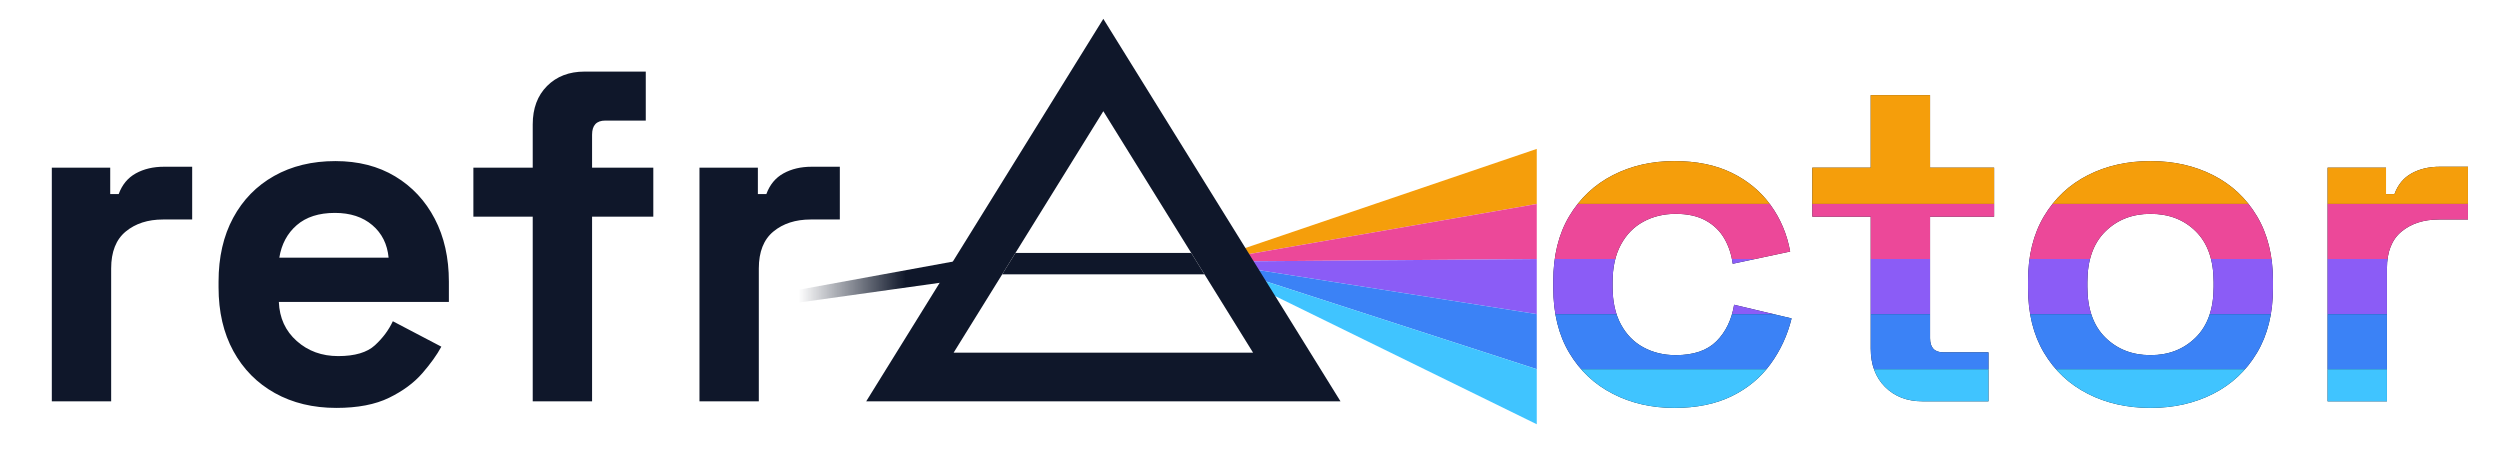
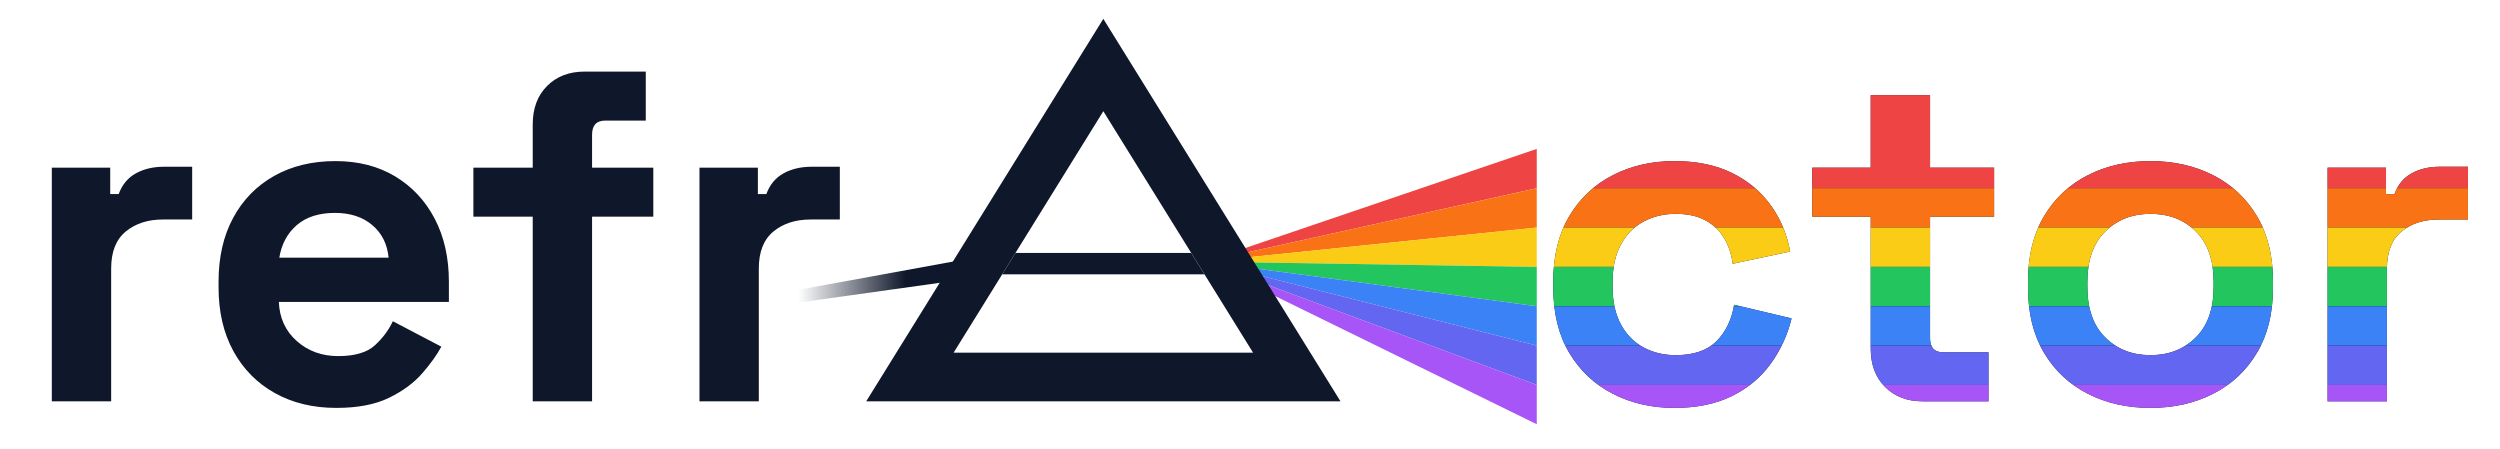
<svg xmlns="http://www.w3.org/2000/svg" viewBox="-4 -85.2 530.76 95.2" role="img" aria-label="Refractor">
  <defs>
    <linearGradient id="in-rf" gradientUnits="userSpaceOnUse" x1="165.54" y1="0" x2="198.02" y2="0">
      <stop offset="0" stop-color="#0f172a" stop-opacity="0" />
      <stop offset=".7" stop-color="#0f172a" />
    </linearGradient>
  </defs>
  <path d="M165.54 -23.68L208.36 -31.5L208.36 -26.96L165.54 -20.96Z" fill="url(#in-rf)" />
-   <path d="M257.3 -31.5L322.26 -53.59L322.26 -41.9L257.3 -30.59Z" fill="#F59E0B" />
-   <path d="M257.3 -30.59L322.26 -41.9L322.26 -30.21L257.3 -29.69Z" fill="#EC4899" />
-   <path d="M257.3 -29.69L322.26 -30.21L322.26 -18.51L257.3 -28.78Z" fill="#8B5CF6" />
-   <path d="M257.3 -28.78L322.26 -18.51L322.26 -6.82L257.3 -27.87Z" fill="#3B82F6" />
-   <path d="M257.3 -27.87L322.26 -6.82L322.26 4.87L257.3 -26.96Z" fill="#40C4FF" />
+   <path d="M257.3 -31.5L322.26 -53.59L322.26 -45.24L257.3 -30.85Z" fill="#EF4444" />
+   <path d="M257.3 -30.85L322.26 -45.24L322.26 -36.89L257.3 -30.2Z" fill="#F97316" />
+   <path d="M257.3 -30.2L322.26 -36.89L322.26 -28.54L257.3 -29.56Z" fill="#FACC15" />
+   <path d="M257.3 -29.56L322.26 -28.54L322.26 -20.18L257.3 -28.91Z" fill="#22C55E" />
+   <path d="M257.3 -28.91L322.26 -20.18L322.26 -11.83L257.3 -28.26Z" fill="#3B82F6" />
+   <path d="M257.3 -28.26L322.26 -11.83L322.26 -3.48L257.3 -27.61Z" fill="#6366F1" />
+   <path d="M257.3 -27.61L322.26 -3.48L322.26 4.87L257.3 -26.96Z" fill="#A855F7" />
  <path d="M230.24 -81.2L179.9 0L280.59 0ZM230.24 -61.59L262.03 -10.33L198.46 -10.33Z" fill="#0f172a" fill-rule="evenodd" />
  <path d="M211.59 -31.5L248.9 -31.5L251.71 -26.96L208.77 -26.96Z" fill="#0f172a" />
  <path d="M19.60 0L7 0L7-49.60L19.40-49.60L19.40-44L21.20-44Q22.30-47 24.85-48.40Q27.40-49.80 30.80-49.80L30.80-49.80L36.80-49.80L36.80-38.60L30.60-38.60Q25.80-38.60 22.70-36.05Q19.60-33.50 19.60-28.20L19.60-28.20L19.60 0ZM67.40 1.40L67.40 1.40Q60.00 1.40 54.35-1.75Q48.70-4.90 45.55-10.65Q42.40-16.40 42.40-24.20L42.40-24.20L42.40-25.40Q42.40-33.20 45.50-38.95Q48.60-44.70 54.20-47.85Q59.80-51 67.20-51L67.20-51Q74.50-51 79.90-47.75Q85.30-44.50 88.30-38.75Q91.30-33 91.30-25.40L91.30-25.40L91.30-21.10L55.20-21.10Q55.40-16 59.00-12.80Q62.60-9.60 67.80-9.60L67.80-9.60Q73.10-9.60 75.60-11.90Q78.10-14.20 79.40-17L79.40-17L89.70-11.60Q88.30-9 85.65-5.95Q83-2.90 78.60-0.75Q74.20 1.40 67.40 1.40ZM55.30-30.50L55.30-30.50L78.50-30.50Q78.10-34.80 75.05-37.40Q72-40 67.10-40L67.10-40Q62.00-40 59.00-37.40Q56-34.80 55.30-30.50ZM121.70 0L109.10 0L109.10-39.20L96.50-39.20L96.50-49.60L109.10-49.60L109.10-58.80Q109.10-63.90 112.15-66.95Q115.20-70 120.10-70L120.10-70L133.10-70L133.10-59.60L124.50-59.60Q121.70-59.60 121.70-56.60L121.70-56.60L121.70-49.60L134.70-49.60L134.70-39.20L121.70-39.20L121.70 0ZM157.10 0L144.50 0L144.50-49.60L156.90-49.60L156.90-44L158.70-44Q159.80-47 162.35-48.40Q164.90-49.80 168.30-49.80L168.30-49.80L174.30-49.80L174.30-38.60L168.10-38.60Q163.30-38.60 160.20-36.05Q157.10-33.50 157.10-28.20L157.10-28.20L157.10 0Z" fill="#0f172a" />
  <defs>
    <clipPath id="ctor-rf">
      <path d="M351.46 1.40L351.46 1.40Q344.26 1.40 338.41-1.60Q332.56-4.60 329.16-10.30Q325.76-16 325.76-24.10L325.76-24.10L325.76-25.50Q325.76-33.60 329.16-39.30Q332.56-45 338.41-48Q344.26-51 351.46-51L351.46-51Q358.56-51 363.66-48.50Q368.76-46 371.91-41.65Q375.06-37.30 376.06-31.80L376.06-31.80L363.86-29.20Q363.46-32.20 362.06-34.60Q360.66-37 358.11-38.40Q355.56-39.80 351.76-39.80L351.76-39.80Q347.96-39.80 344.91-38.15Q341.86-36.50 340.11-33.25Q338.36-30 338.36-25.30L338.36-25.30L338.36-24.30Q338.36-19.60 340.11-16.35Q341.86-13.10 344.91-11.45Q347.96-9.80 351.76-9.80L351.76-9.80Q357.46-9.80 360.41-12.75Q363.36-15.70 364.16-20.50L364.16-20.50L376.36-17.60Q375.06-12.30 371.91-7.95Q368.76-3.60 363.66-1.10Q358.56 1.40 351.46 1.40ZM418.16 0L404.16 0Q399.26 0 396.21-3.05Q393.16-6.10 393.16-11.20L393.16-11.20L393.16-39.20L380.76-39.20L380.76-49.60L393.16-49.60L393.16-65L405.76-65L405.76-49.60L419.36-49.60L419.36-39.20L405.76-39.20L405.76-13.40Q405.76-10.40 408.56-10.40L408.56-10.40L418.16-10.40L418.16 0ZM452.56 1.40L452.56 1.40Q445.16 1.40 439.26-1.60Q433.36-4.60 429.96-10.30Q426.56-16 426.56-24L426.56-24L426.56-25.60Q426.56-33.60 429.96-39.30Q433.36-45 439.26-48Q445.16-51 452.56-51L452.56-51Q459.96-51 465.86-48Q471.76-45 475.16-39.30Q478.56-33.60 478.56-25.60L478.56-25.60L478.56-24Q478.56-16 475.16-10.30Q471.76-4.60 465.86-1.60Q459.96 1.40 452.56 1.40ZM452.56-9.80L452.56-9.80Q458.36-9.80 462.16-13.55Q465.96-17.30 465.96-24.30L465.96-24.30L465.96-25.30Q465.96-32.30 462.21-36.05Q458.46-39.80 452.56-39.80L452.56-39.80Q446.76-39.80 442.96-36.05Q439.16-32.30 439.16-25.30L439.16-25.30L439.16-24.30Q439.16-17.30 442.96-13.55Q446.76-9.80 452.56-9.80ZM502.76 0L490.16 0L490.16-49.60L502.56-49.60L502.56-44L504.36-44Q505.46-47 508.01-48.40Q510.56-49.80 513.96-49.80L513.96-49.80L519.96-49.80L519.96-38.60L513.76-38.60Q508.96-38.60 505.86-36.05Q502.76-33.50 502.76-28.20L502.76-28.20L502.76 0Z" />
    </clipPath>
  </defs>
  <path d="M351.46 1.40L351.46 1.40Q344.26 1.40 338.41-1.60Q332.56-4.60 329.16-10.30Q325.76-16 325.76-24.10L325.76-24.10L325.76-25.50Q325.76-33.60 329.16-39.30Q332.56-45 338.41-48Q344.26-51 351.46-51L351.46-51Q358.56-51 363.66-48.50Q368.76-46 371.91-41.65Q375.06-37.30 376.06-31.80L376.06-31.80L363.86-29.20Q363.46-32.20 362.06-34.60Q360.66-37 358.11-38.40Q355.56-39.80 351.76-39.80L351.76-39.80Q347.96-39.80 344.91-38.15Q341.86-36.50 340.11-33.25Q338.36-30 338.36-25.30L338.36-25.30L338.36-24.30Q338.36-19.60 340.11-16.35Q341.86-13.10 344.91-11.45Q347.96-9.80 351.76-9.80L351.76-9.80Q357.46-9.80 360.41-12.75Q363.36-15.70 364.16-20.50L364.16-20.50L376.36-17.60Q375.06-12.30 371.91-7.95Q368.76-3.60 363.66-1.10Q358.56 1.40 351.46 1.40ZM418.16 0L404.16 0Q399.26 0 396.21-3.05Q393.16-6.10 393.16-11.20L393.16-11.20L393.16-39.20L380.76-39.20L380.76-49.60L393.16-49.60L393.16-65L405.76-65L405.76-49.60L419.36-49.60L419.36-39.20L405.76-39.20L405.76-13.40Q405.76-10.40 408.56-10.40L408.56-10.40L418.16-10.40L418.16 0ZM452.56 1.40L452.56 1.40Q445.16 1.40 439.26-1.60Q433.36-4.60 429.96-10.30Q426.56-16 426.56-24L426.56-24L426.56-25.60Q426.56-33.60 429.96-39.30Q433.36-45 439.26-48Q445.16-51 452.56-51L452.56-51Q459.96-51 465.86-48Q471.76-45 475.16-39.30Q478.56-33.60 478.56-25.60L478.56-25.60L478.56-24Q478.56-16 475.16-10.30Q471.76-4.60 465.86-1.60Q459.96 1.40 452.56 1.40ZM452.56-9.80L452.56-9.80Q458.36-9.80 462.16-13.55Q465.96-17.30 465.96-24.30L465.96-24.30L465.96-25.30Q465.96-32.30 462.21-36.05Q458.46-39.80 452.56-39.80L452.56-39.80Q446.76-39.80 442.96-36.05Q439.16-32.30 439.16-25.30L439.16-25.30L439.16-24.30Q439.16-17.30 442.96-13.55Q446.76-9.80 452.56-9.80ZM502.76 0L490.16 0L490.16-49.60L502.56-49.60L502.56-44L504.36-44Q505.46-47 508.01-48.40Q510.56-49.80 513.96-49.80L513.96-49.80L519.96-49.80L519.96-38.60L513.76-38.60Q508.96-38.60 505.86-36.05Q502.76-33.50 502.76-28.20L502.76-28.20L502.76 0Z" fill="#0f172a" />
  <g clip-path="url(#ctor-rf)">
    <g>
-       <rect x="321.16" y="-105.56" width="201.6" height="63.66" fill="#F59E0B" />
-       <rect x="321.16" y="-41.9" width="201.6" height="11.69" fill="#EC4899" />
-       <rect x="321.16" y="-30.21" width="201.6" height="11.69" fill="#8B5CF6" />
-       <rect x="321.16" y="-18.51" width="201.6" height="11.69" fill="#3B82F6" />
-       <rect x="321.16" y="-6.82" width="201.6" height="39.3" fill="#40C4FF" />
+       <rect x="321.16" y="-105.56" width="201.6" height="60.32" fill="#EF4444" />
+       <rect x="321.16" y="-45.24" width="201.6" height="8.35" fill="#F97316" />
+       <rect x="321.16" y="-36.89" width="201.6" height="8.35" fill="#FACC15" />
+       <rect x="321.16" y="-28.54" width="201.6" height="8.35" fill="#22C55E" />
+       <rect x="321.16" y="-20.18" width="201.6" height="8.35" fill="#3B82F6" />
+       <rect x="321.16" y="-11.83" width="201.6" height="8.35" fill="#6366F1" />
+       <rect x="321.16" y="-3.48" width="201.6" height="35.96" fill="#A855F7" />
    </g>
  </g>
</svg>
